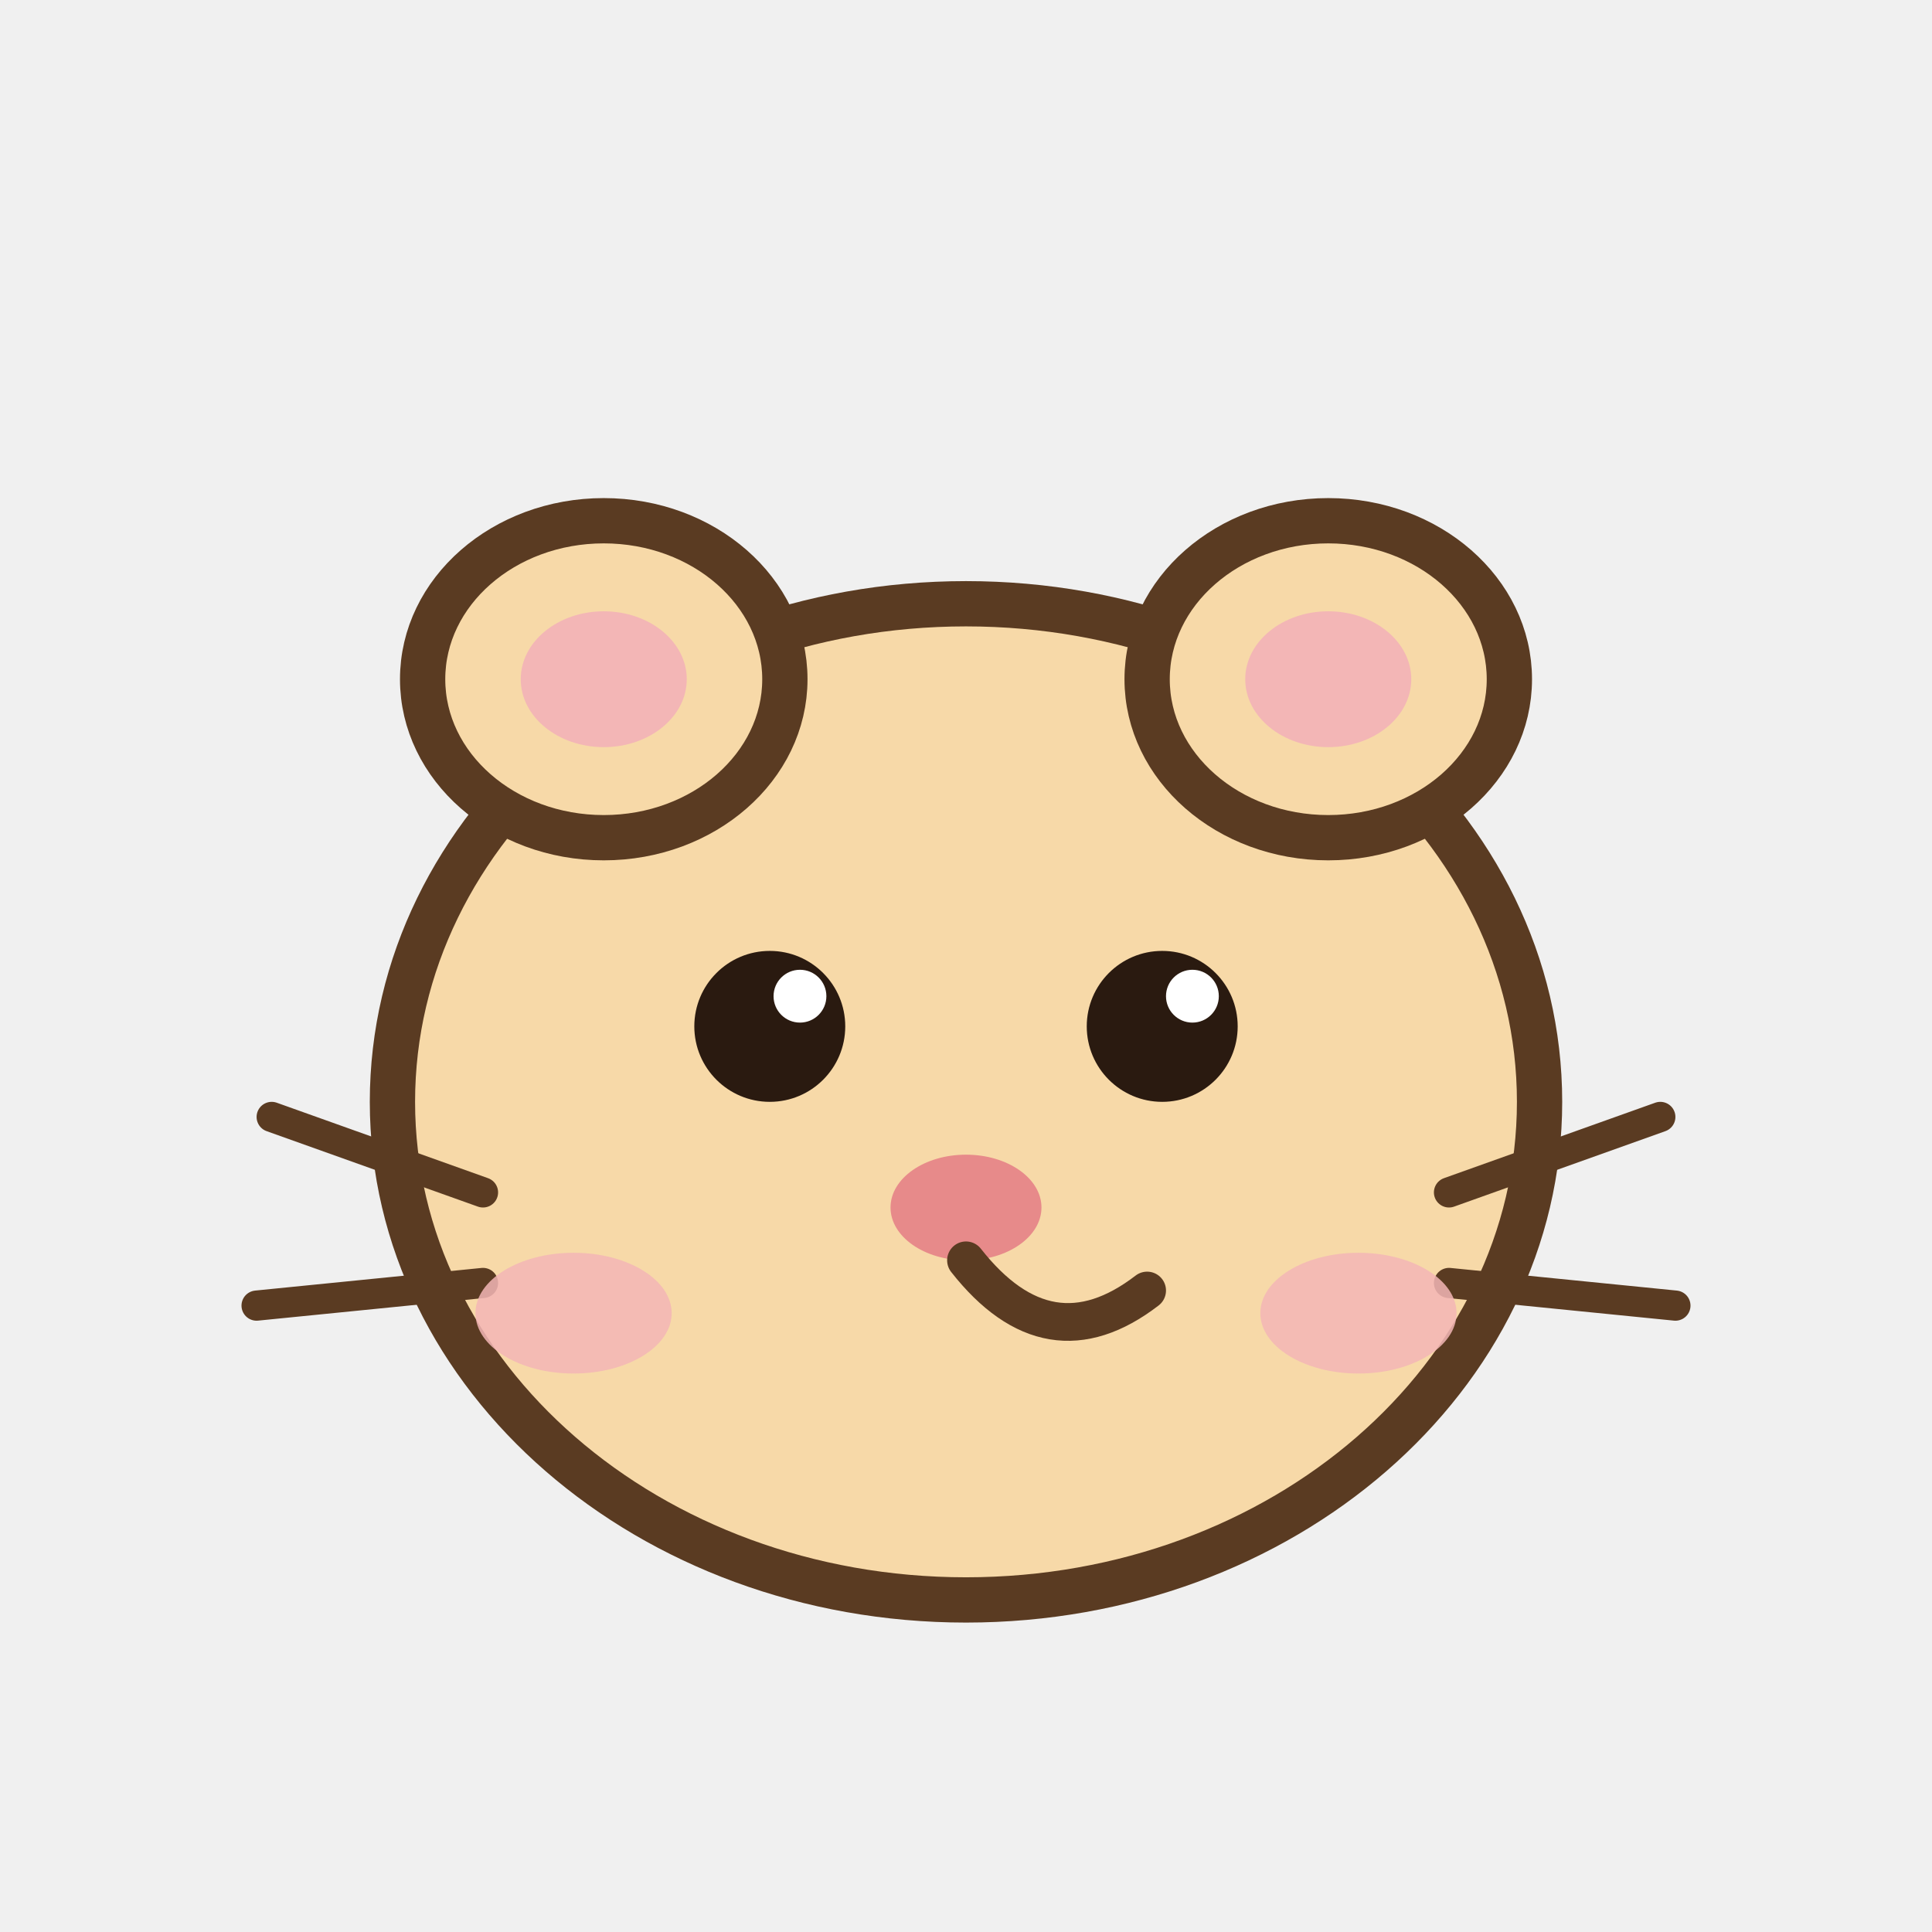
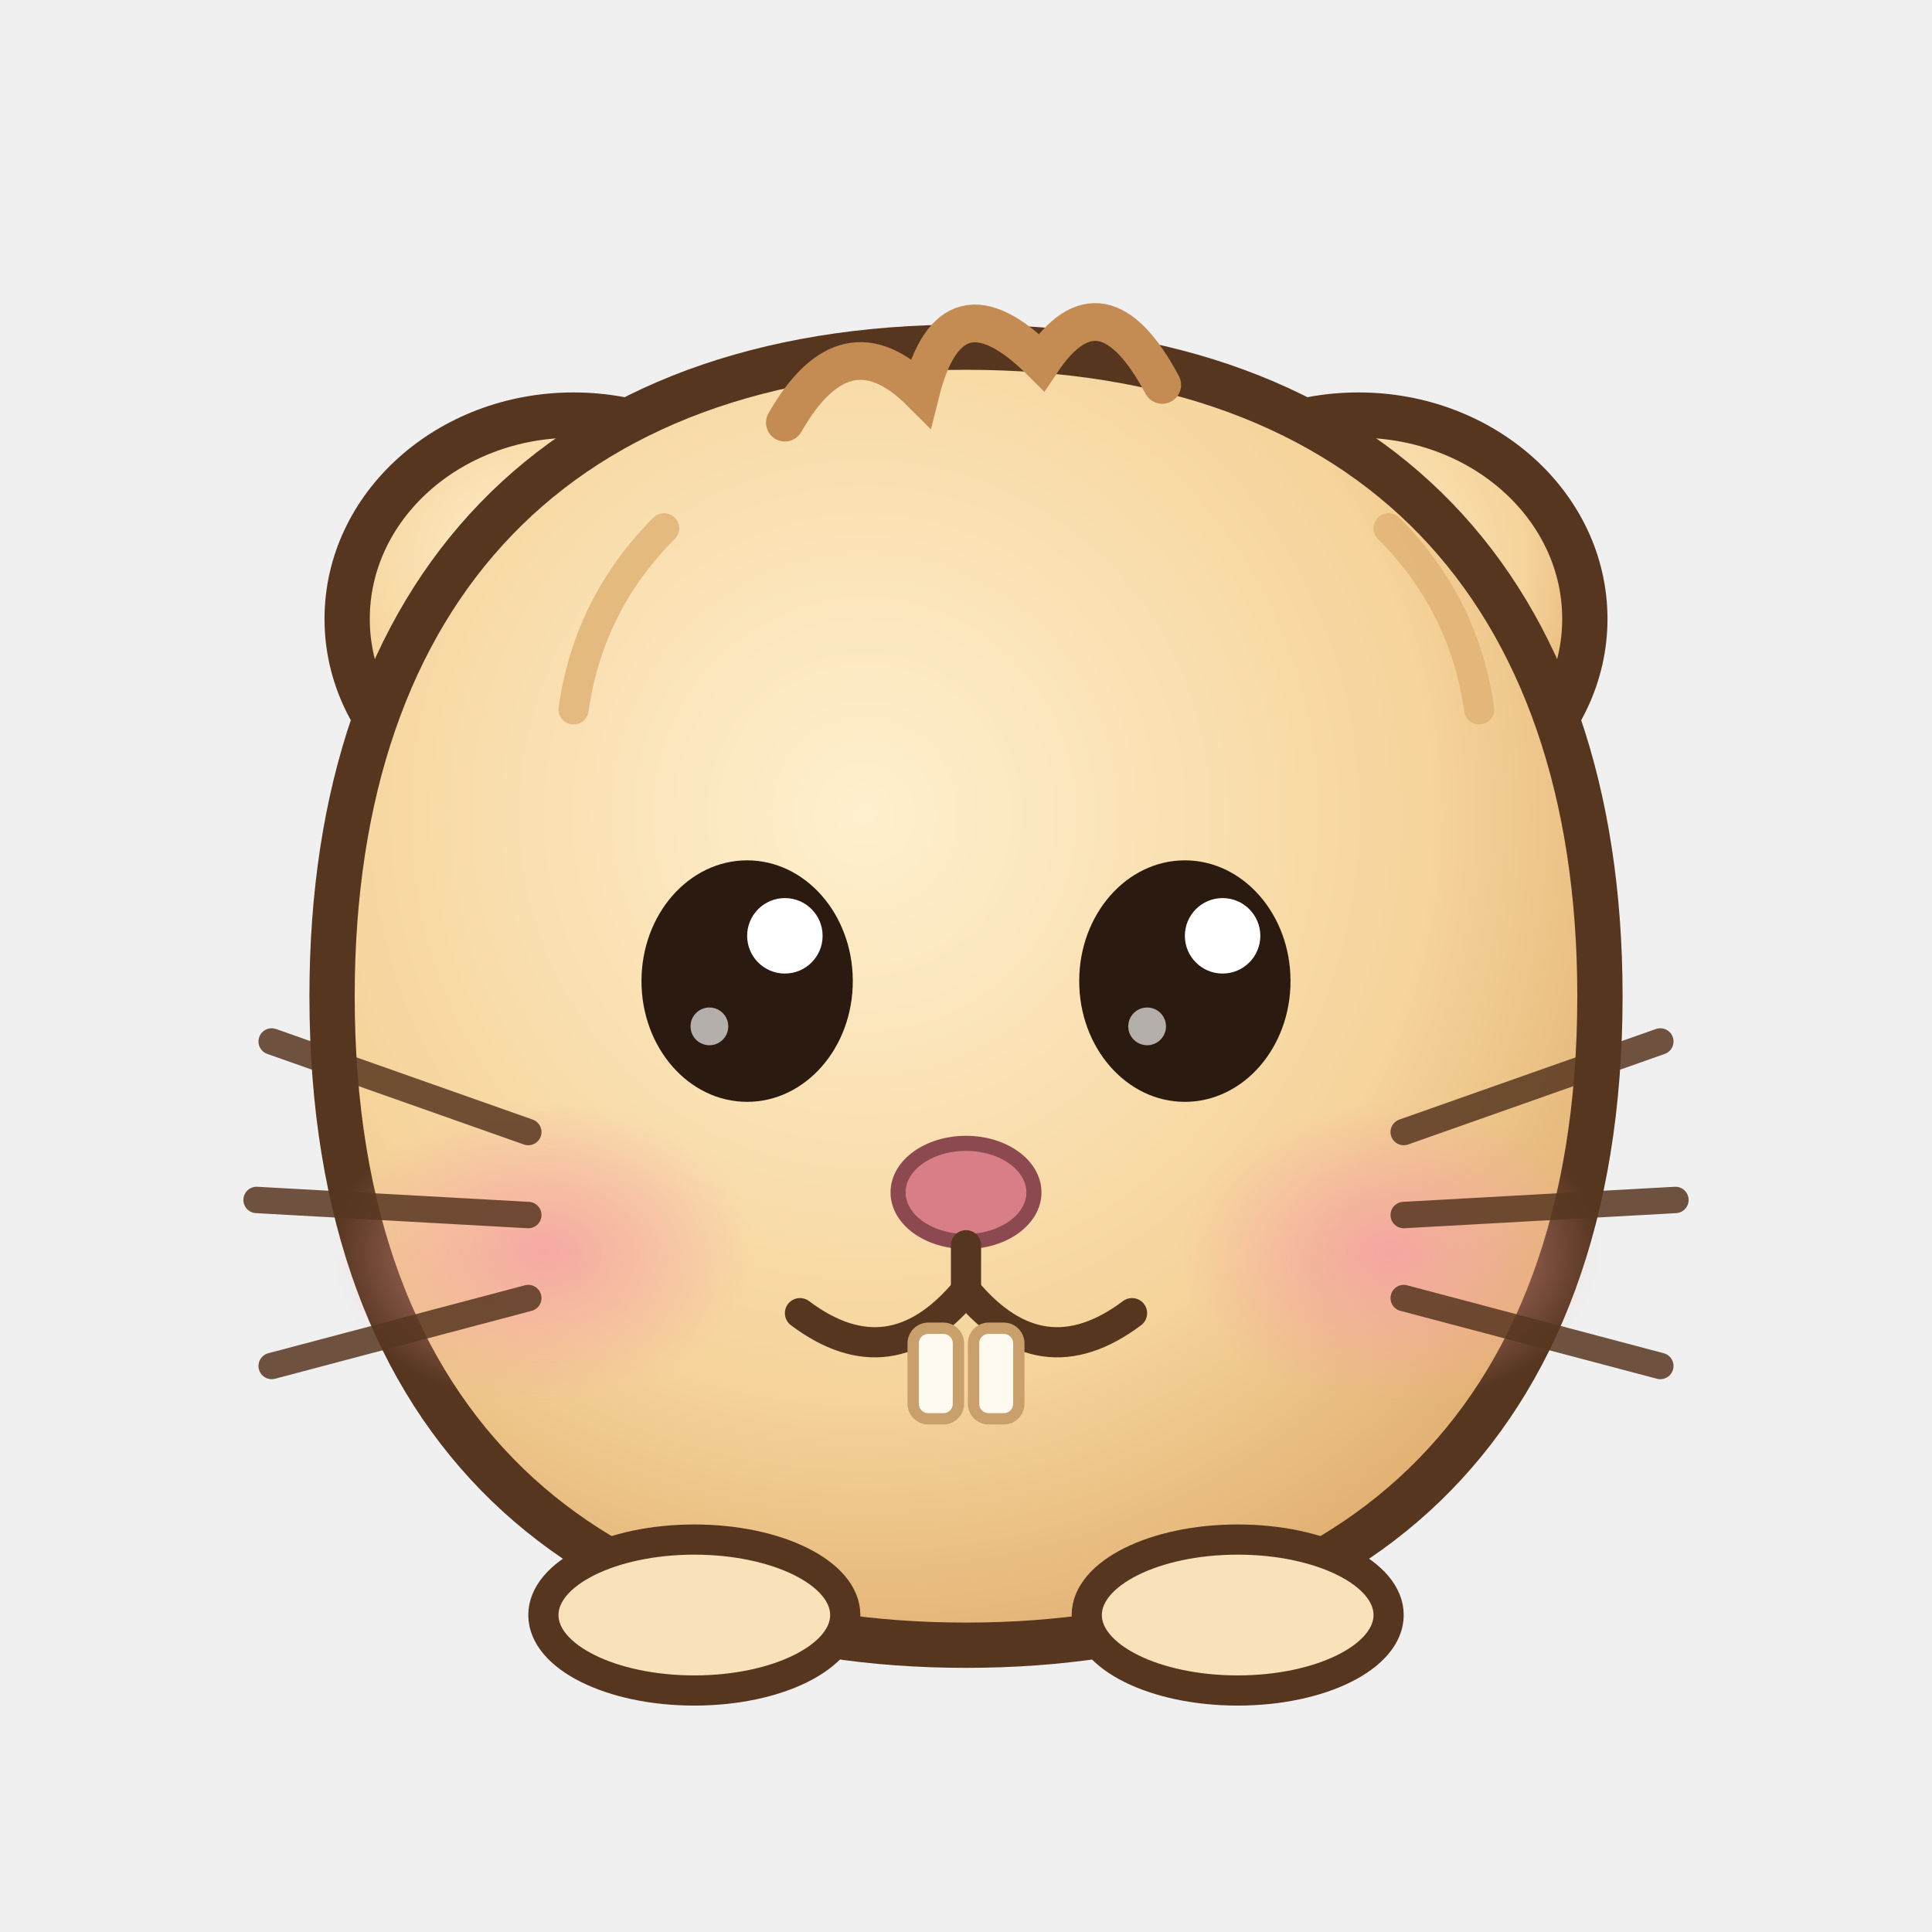
<svg xmlns="http://www.w3.org/2000/svg" width="256" height="256" viewBox="0 0 256 256">
-   <ellipse cx="128" cy="146" rx="76" ry="66" fill="#f7d9a8" stroke="#5a3b22" stroke-width="6" />
-   <ellipse cx="80" cy="90" rx="24" ry="21" fill="#f7d9a8" stroke="#5a3b22" stroke-width="6" />
-   <ellipse cx="176" cy="90" rx="24" ry="21" fill="#f7d9a8" stroke="#5a3b22" stroke-width="6" />
-   <ellipse cx="80" cy="90" rx="11" ry="9" fill="#f3b6b6" />
-   <ellipse cx="176" cy="90" rx="11" ry="9" fill="#f3b6b6" />
-   <circle cx="102" cy="136" r="10" fill="#2a1a10" />
-   <circle cx="154" cy="136" r="10" fill="#2a1a10" />
-   <circle cx="106" cy="132" r="3.5" fill="#ffffff" />
-   <circle cx="158" cy="132" r="3.5" fill="#ffffff" />
-   <ellipse cx="128" cy="160" rx="10" ry="7" fill="#e78a8a" />
-   <path d="M128 167 q11 14 24 4" fill="none" stroke="#5a3b22" stroke-width="5" stroke-linecap="round" />
-   <path d="M64 158 l-28 -10 M64 170 l-30 3 M192 158 l28 -10 M192 170 l30 3" stroke="#5a3b22" stroke-width="4" stroke-linecap="round" />
-   <ellipse cx="76" cy="174" rx="13" ry="8" fill="#f3b6b6" opacity="0.85" />
-   <ellipse cx="180" cy="174" rx="13" ry="8" fill="#f3b6b6" opacity="0.85" />
+   <defs>
+     <radialGradient id="fur" cx="42%" cy="36%" r="72%">
+       <stop offset="0%" stop-color="#fff0cf" />
+       <stop offset="62%" stop-color="#f6d49b" />
+       <stop offset="100%" stop-color="#dda869" />
+     </radialGradient>
+     <radialGradient id="ear" cx="45%" cy="40%" r="65%">
+       <stop offset="0%" stop-color="#f8b7b7" />
+       <stop offset="100%" stop-color="#d97d86" />
+     </radialGradient>
+     <radialGradient id="cheek" cx="50%" cy="50%" r="50%">
+       <stop offset="0%" stop-color="#f5a3a3" stop-opacity="0.9" />
+       <stop offset="100%" stop-color="#f5a3a3" stop-opacity="0" />
+     </radialGradient>
+   </defs>
+   <ellipse cx="76" cy="82" rx="30" ry="27" fill="url(#fur)" stroke="#573620" stroke-width="6" />
+   <ellipse cx="180" cy="82" rx="30" ry="27" fill="url(#fur)" stroke="#573620" stroke-width="6" />
+   <ellipse cx="76" cy="82" rx="16" ry="14" fill="url(#ear)" />
+   <ellipse cx="180" cy="82" rx="16" ry="14" fill="url(#ear)" />
+   <path d="M128 46            C 74 46, 44 78, 44 132            C 44 190, 78 218, 128 218            C 178 218, 212 190, 212 132            C 212 78, 182 46, 128 46 Z" fill="url(#fur)" stroke="#573620" stroke-width="6" />
+   <path d="M104 56 q8 -14 18 -4 q4 -16 16 -4 q8 -12 16 3" fill="none" stroke="#c48b53" stroke-width="5" stroke-linecap="round" />
+   <path d="M88 70 q-10 10 -12 24 M184 70 q10 10 12 24" fill="none" stroke="#e0b073" stroke-width="4" stroke-linecap="round" opacity="0.8" />
+   <ellipse cx="72" cy="166" rx="28" ry="20" fill="url(#cheek)" />
+   <ellipse cx="184" cy="166" rx="28" ry="20" fill="url(#cheek)" />
+   <ellipse cx="99" cy="130" rx="14" ry="16" fill="#2b1a10" />
+   <ellipse cx="157" cy="130" rx="14" ry="16" fill="#2b1a10" />
+   <circle cx="104" cy="124" r="5" fill="#ffffff" />
+   <circle cx="162" cy="124" r="5" fill="#ffffff" />
+   <circle cx="94" cy="136" r="2.5" fill="#ffffff" opacity="0.65" />
+   <circle cx="152" cy="136" r="2.5" fill="#ffffff" opacity="0.65" />
+   <ellipse cx="128" cy="158" rx="9" ry="6.5" fill="#d97d86" stroke="#8c4a50" stroke-width="2" />
+   <path d="M128 165 v6" stroke="#573620" stroke-width="4" stroke-linecap="round" />
+   <path d="M128 171 q-10 12 -22 3 M128 171 q10 12 22 3" fill="none" stroke="#573620" stroke-width="4" stroke-linecap="round" />
+   <rect x="121" y="176" width="6" height="12" rx="2" fill="#fffaf0" stroke="#c9a06b" stroke-width="1.5" />
+   <rect x="129" y="176" width="6" height="12" rx="2" fill="#fffaf0" stroke="#c9a06b" stroke-width="1.5" />
+   <path d="M70 150 l-34 -12 M70 161 l-36 -2 M70 172 l-34 9            M186 150 l34 -12 M186 161 l36 -2 M186 172 l34 9" fill="none" stroke="#573620" stroke-width="3.5" stroke-linecap="round" opacity="0.85" />
+   <ellipse cx="92" cy="214" rx="20" ry="10" fill="#f9e2b9" stroke="#573620" stroke-width="4" />
+   <ellipse cx="164" cy="214" rx="20" ry="10" fill="#f9e2b9" stroke="#573620" stroke-width="4" />
</svg>
